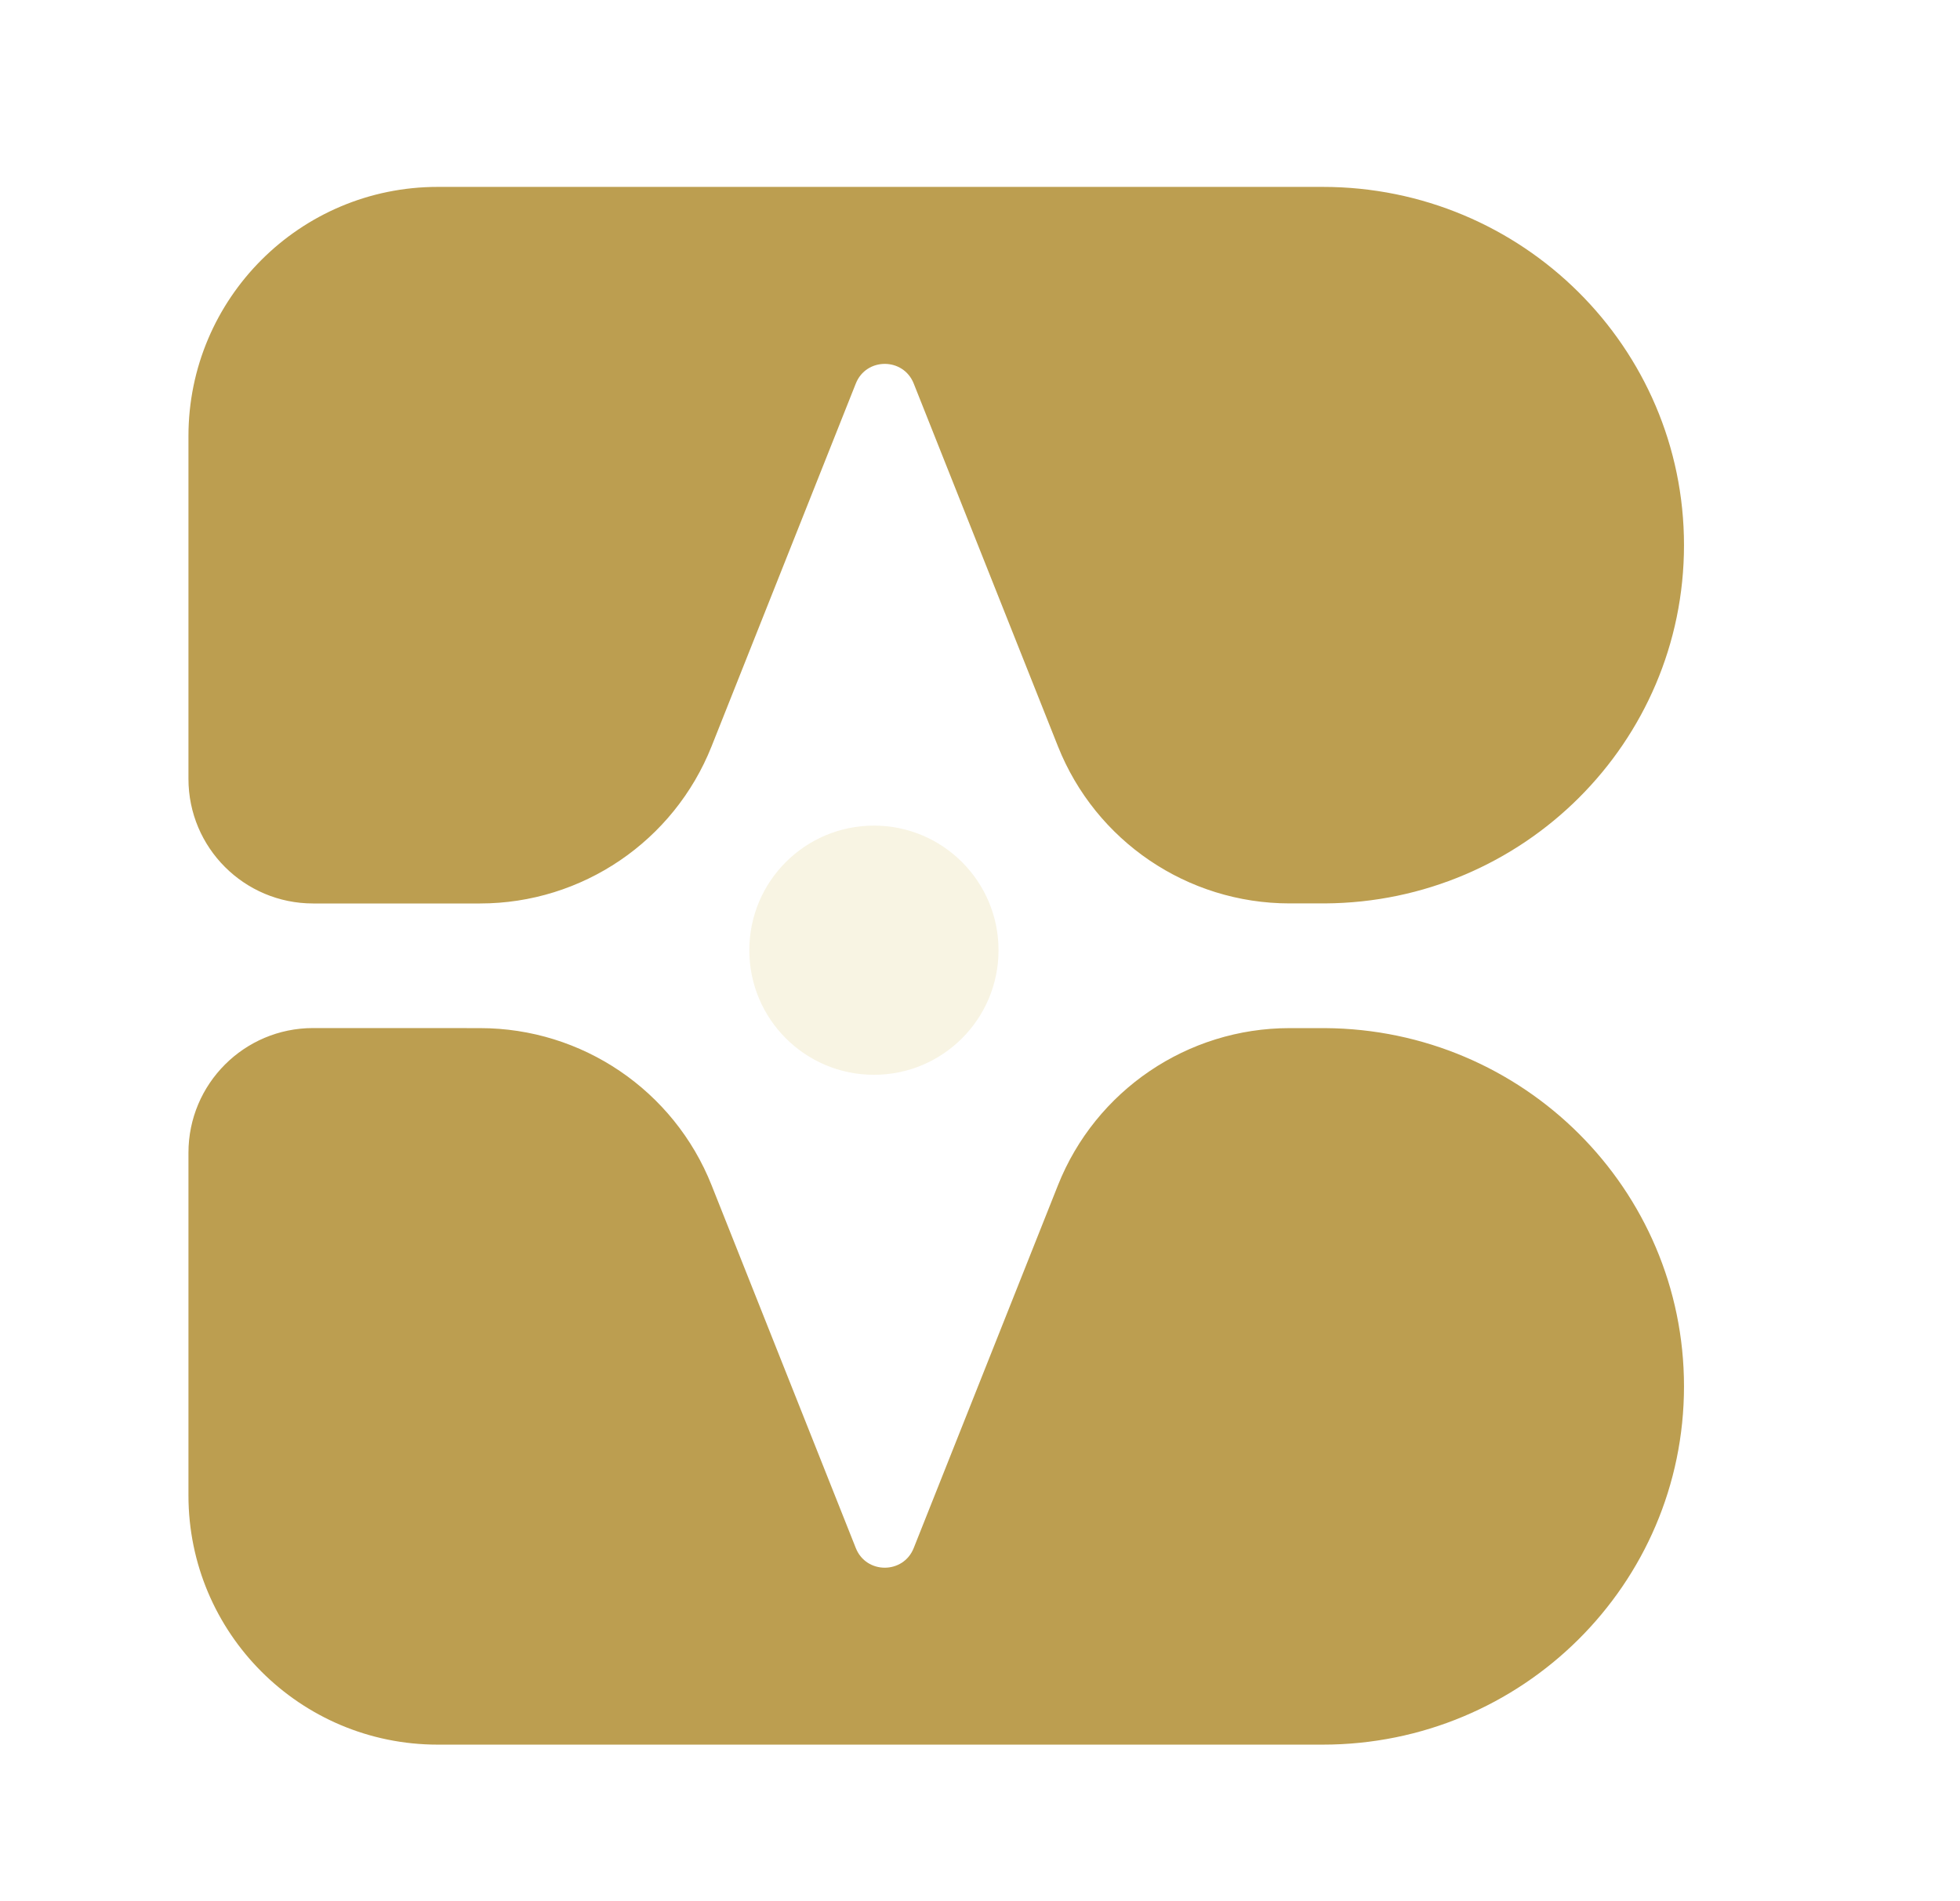
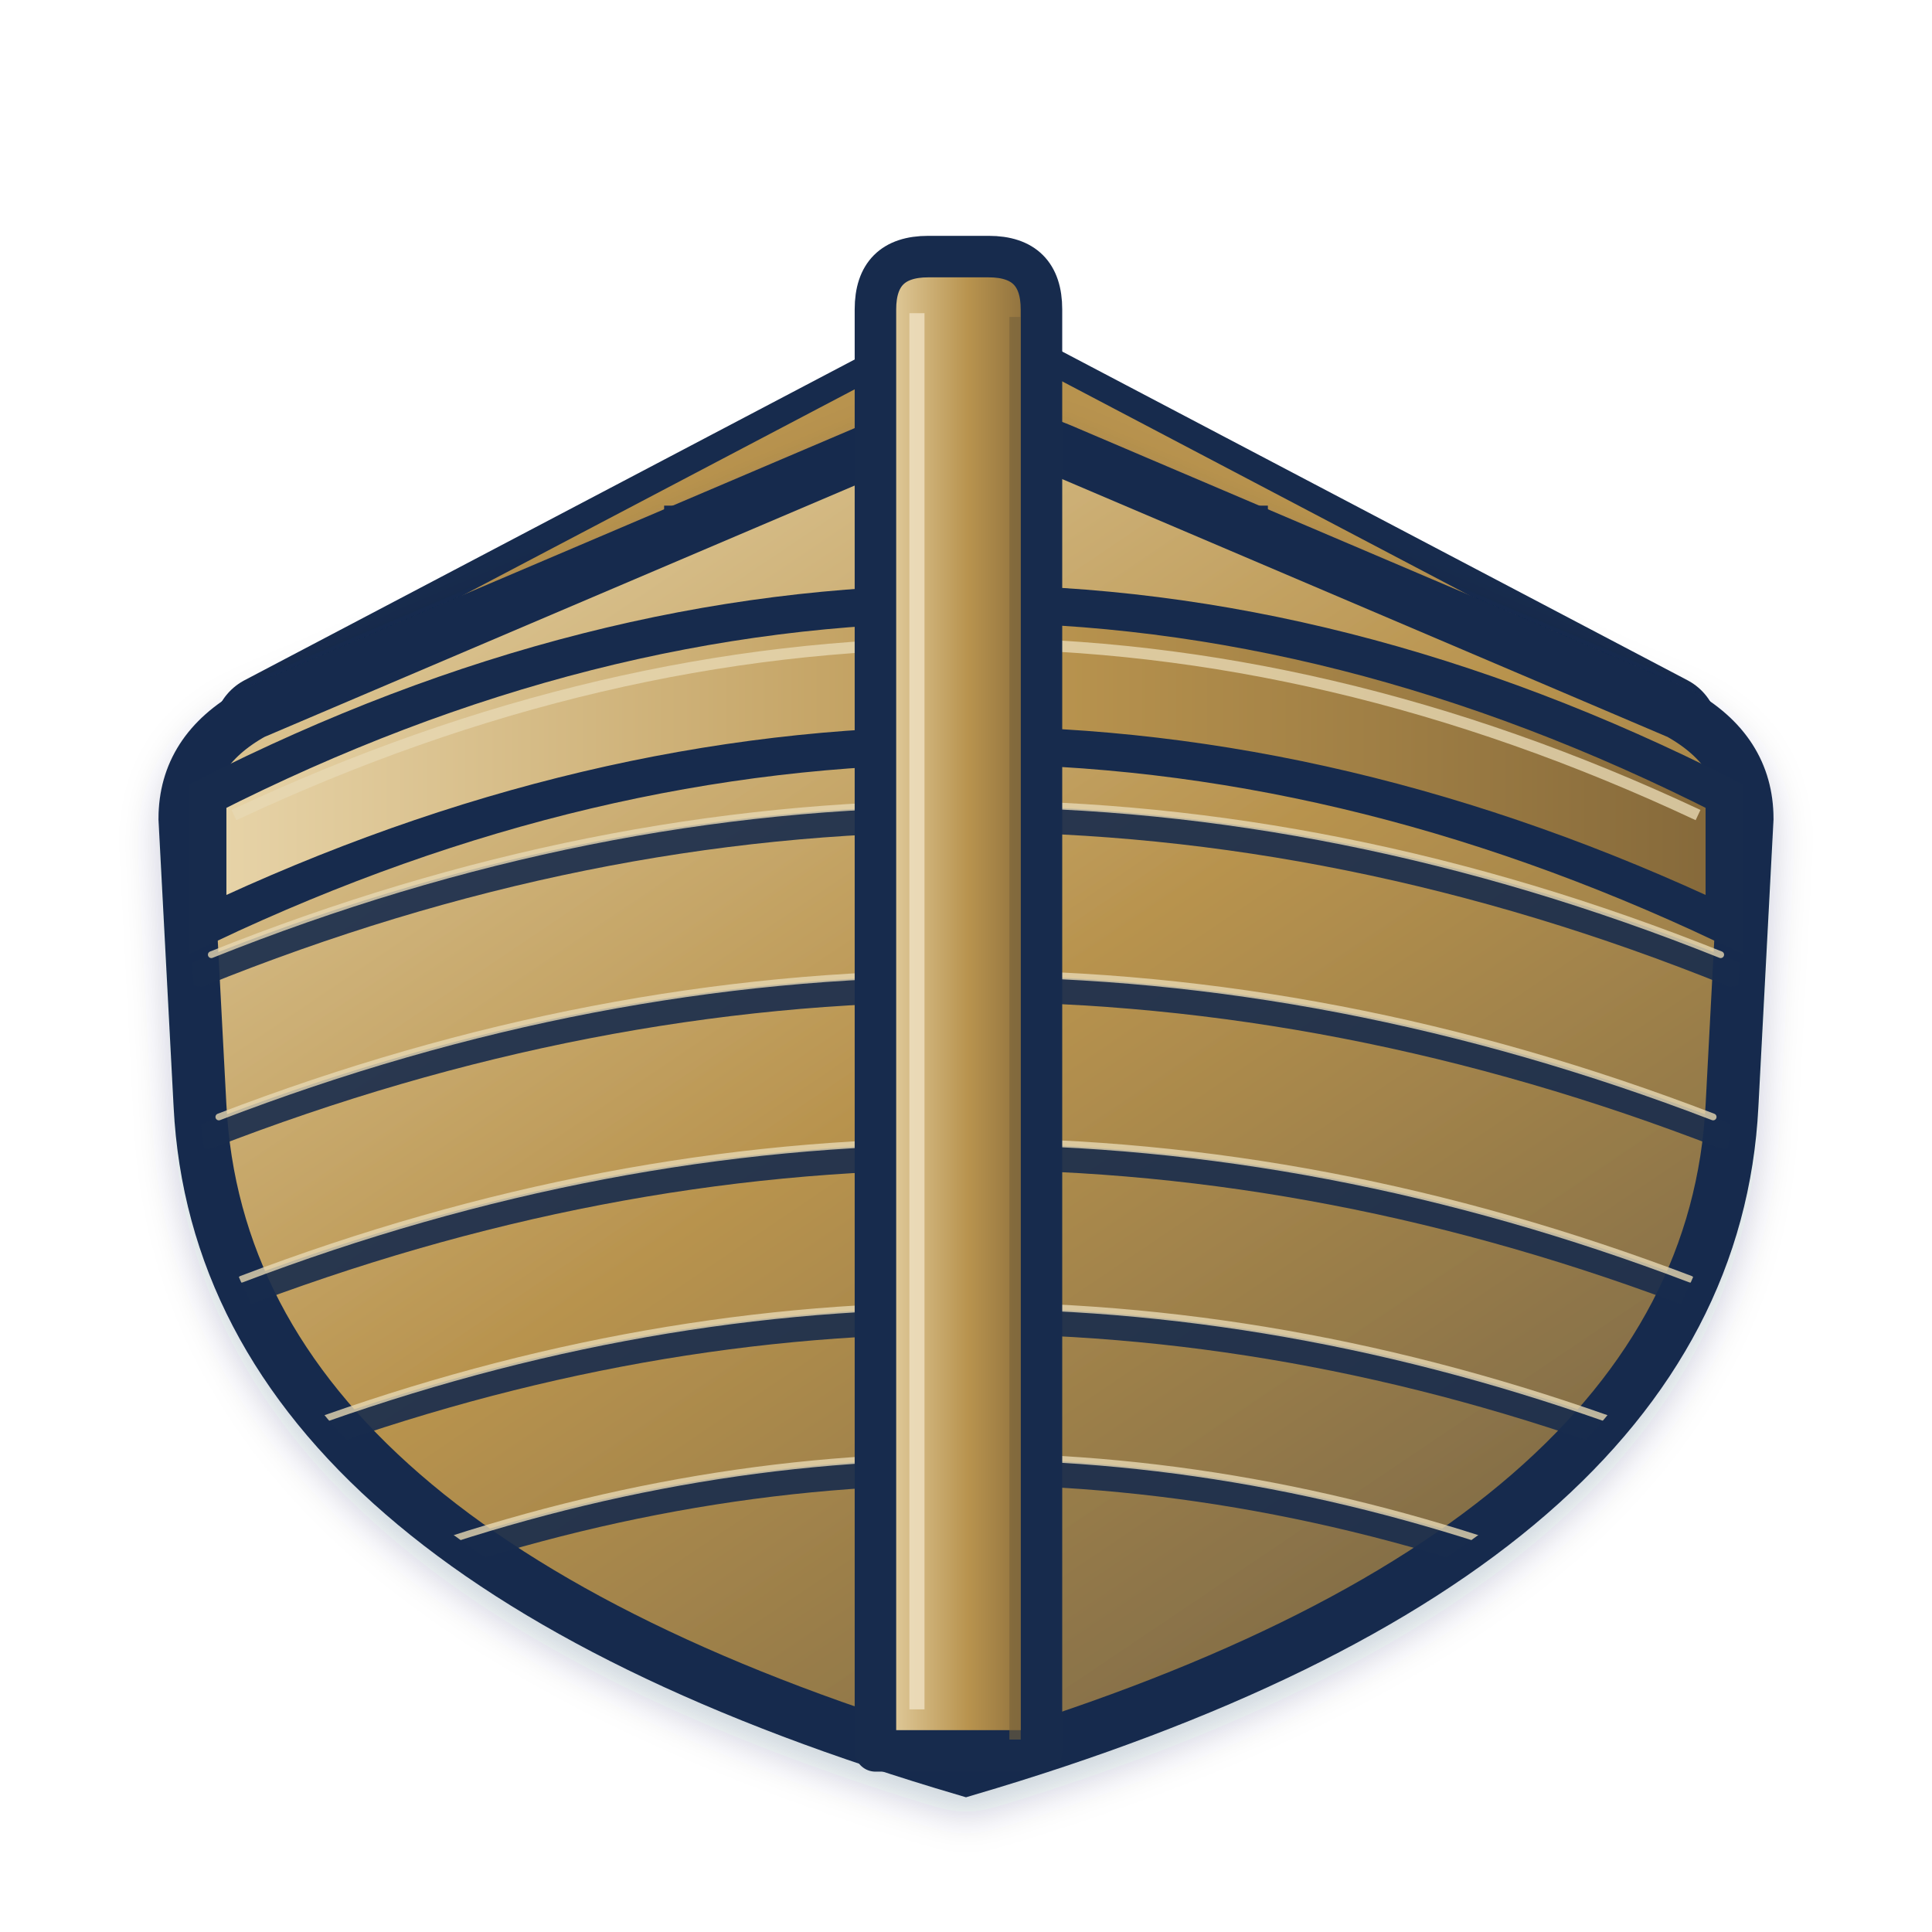
- <svg xmlns="http://www.w3.org/2000/svg" width="33" height="32" viewBox="0 0 33 32" fill="none">
-   <path d="M22.271 3.147C25.63 3.147 28.353 5.848 28.353 9.18C28.353 12.5 25.649 15.193 22.307 15.212H21.712C19.993 15.212 18.447 14.164 17.812 12.566L15.384 6.458C15.209 6.017 14.584 6.017 14.409 6.458L11.981 12.566C11.346 14.164 9.801 15.213 8.082 15.213L6.961 15.213H5.271C4.112 15.213 3.173 14.274 3.173 13.115V7.344C3.173 5.026 5.052 3.147 7.37 3.147H22.271Z" fill="#BC9E50" />
-   <path d="M22.271 29.377C25.63 29.377 28.353 26.676 28.353 23.344C28.353 20.024 25.649 17.331 22.307 17.312H21.712C19.993 17.312 18.447 18.361 17.812 19.959L15.384 26.067C15.209 26.508 14.584 26.508 14.409 26.067L11.981 19.958C11.346 18.36 9.801 17.312 8.082 17.312L6.961 17.311H5.271C4.112 17.311 3.173 18.251 3.173 19.41V25.18C3.173 27.498 5.052 29.377 7.37 29.377H22.271Z" fill="#BC9E50" />
-   <circle cx="14.714" cy="16" r="2.098" fill="#F8F4E3" />
+ <svg xmlns="http://www.w3.org/2000/svg" width="48" height="48" viewBox="0 0 512 512" role="img" aria-label="Bahtera ark mark">
+   <defs>
+     <linearGradient id="arkWood" x1="0" y1="0" x2="0.8" y2="1">
+       <stop offset="0" stop-color="#E9D7AC" />
+       <stop offset="0.52" stop-color="#B8934E" />
+       <stop offset="1" stop-color="#776545" />
+     </linearGradient>
+     <linearGradient id="arkBeam" x1="0" y1="0" x2="1" y2="0">
+       <stop offset="0" stop-color="#E8D5AA" />
+       <stop offset="0.56" stop-color="#B8934E" />
+       <stop offset="1" stop-color="#84683A" />
+     </linearGradient>
+     <clipPath id="arkHull">
+       <path d="M49 217Q49 199 67 189l162-69q27-12 54 0l162 69q18 10 18 28l-4 76q-6 118-203 176Q59 411 53 293Z" />
+     </clipPath>
+     <filter id="arkDepth" x="-12%" y="-12%" width="124%" height="132%">
+       <feDropShadow dx="0" dy="5" stdDeviation="5" flood-color="#172B4D" flood-opacity=".2" />
+     </filter>
+   </defs>
+   <path d="M68 205 242 109q14-8 28 0l174 96v25H68Z" fill="#10213A" stroke="#172B4D" stroke-width="12" stroke-linejoin="round" />
+   <path d="M72 194 247 102q9-5 18 0l175 92" fill="none" stroke="#172B4D" stroke-width="31" stroke-linecap="round" stroke-linejoin="round" />
+   <path d="M72 194 247 102q9-5 18 0l175 92" fill="none" stroke="#B8934E" stroke-width="17" stroke-linecap="round" stroke-linejoin="round" />
+   <path d="m94 198 162-79 162 79" fill="none" stroke="#E7D4AB" stroke-width="11" stroke-linejoin="round" />
+   <path d="M120 178v30m64-66v56m144-56v56m64-20v30" fill="none" stroke="#172B4D" stroke-width="16" stroke-linecap="square" />
+   <path d="M120 178v30m64-66v56m144-56v56m64-20v30" fill="none" stroke="#B8934E" stroke-width="8" stroke-linecap="square" />
+   <path d="M49 217Q49 199 67 189l162-69q27-12 54 0l162 69q18 10 18 28l-4 76q-6 118-203 176Q59 411 53 293Z" fill="url(#arkWood)" stroke="#172B4D" stroke-width="14" filter="url(#arkDepth)" />
+   <g clip-path="url(#arkHull)" fill="none" stroke-linecap="round">
+     <path d="M53 258q203-82 406 0M55 301q201-78 402 0M61 344q195-75 390 0M72 385q184-70 368 0M91 422q165-64 330 0" stroke="#172B4D" stroke-width="7" opacity=".9" />
+     <path d="M56 253q200-80 400 0M58 296q198-76 396 0M64 339q192-73 384 0M75 380q181-68 362 0M94 417q162-62 324 0" stroke="#E7D8B3" stroke-width="1.8" opacity=".8" />
+   </g>
+   <path d="M55 211q201-102 402 0v34q-201-95-402 0Z" fill="url(#arkBeam)" stroke="#172B4D" stroke-width="10" />
+   <path d="M62 216q194-91 388 0" fill="none" stroke="#E7D8B3" stroke-width="3" opacity=".8" />
+   <path d="M232 82q0-14 14-14h16q14 0 14 14v382h-44Z" fill="url(#arkBeam)" stroke="#172B4D" stroke-width="11" stroke-linejoin="round" />
+   <path d="M243 83v370" fill="none" stroke="#EFE1C2" stroke-width="4" opacity=".82" />
+   <path d="M269 84v377" fill="none" stroke="#75613B" stroke-width="3" opacity=".6" />
</svg>
